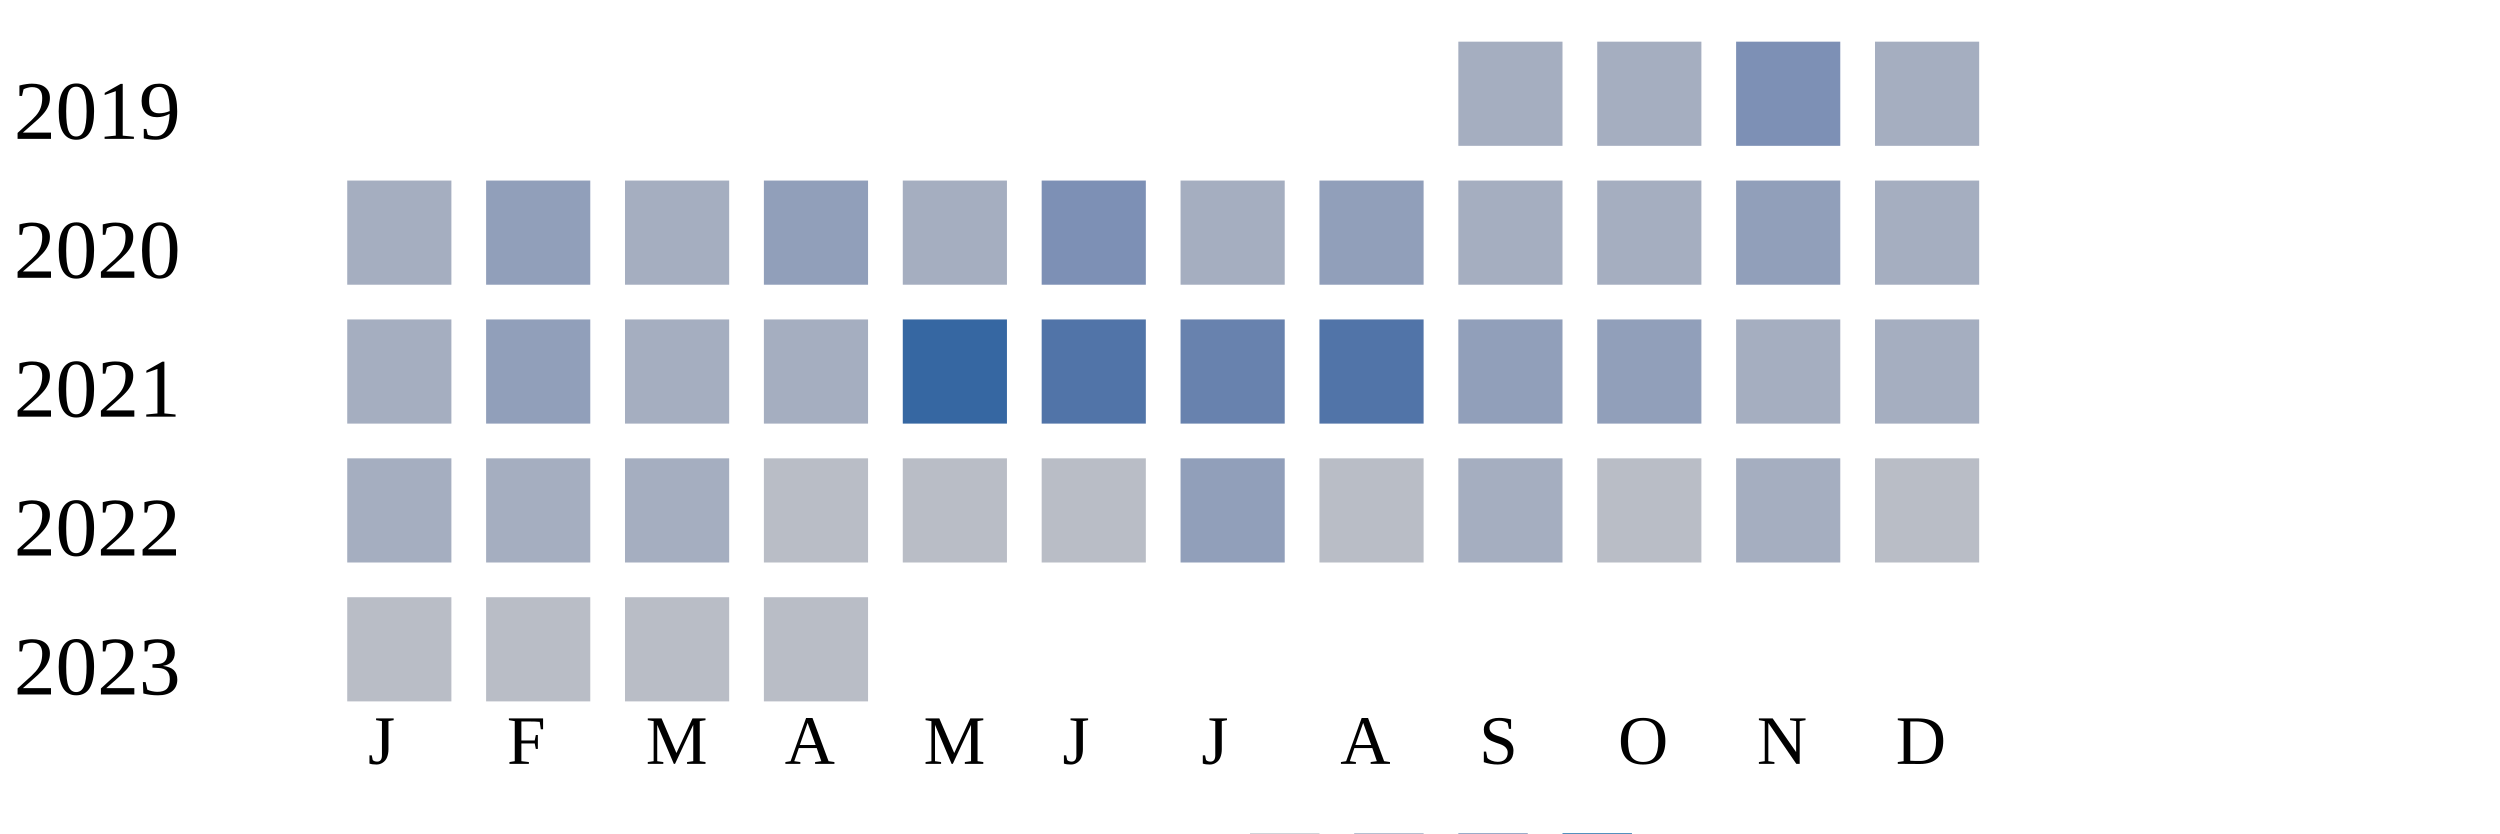
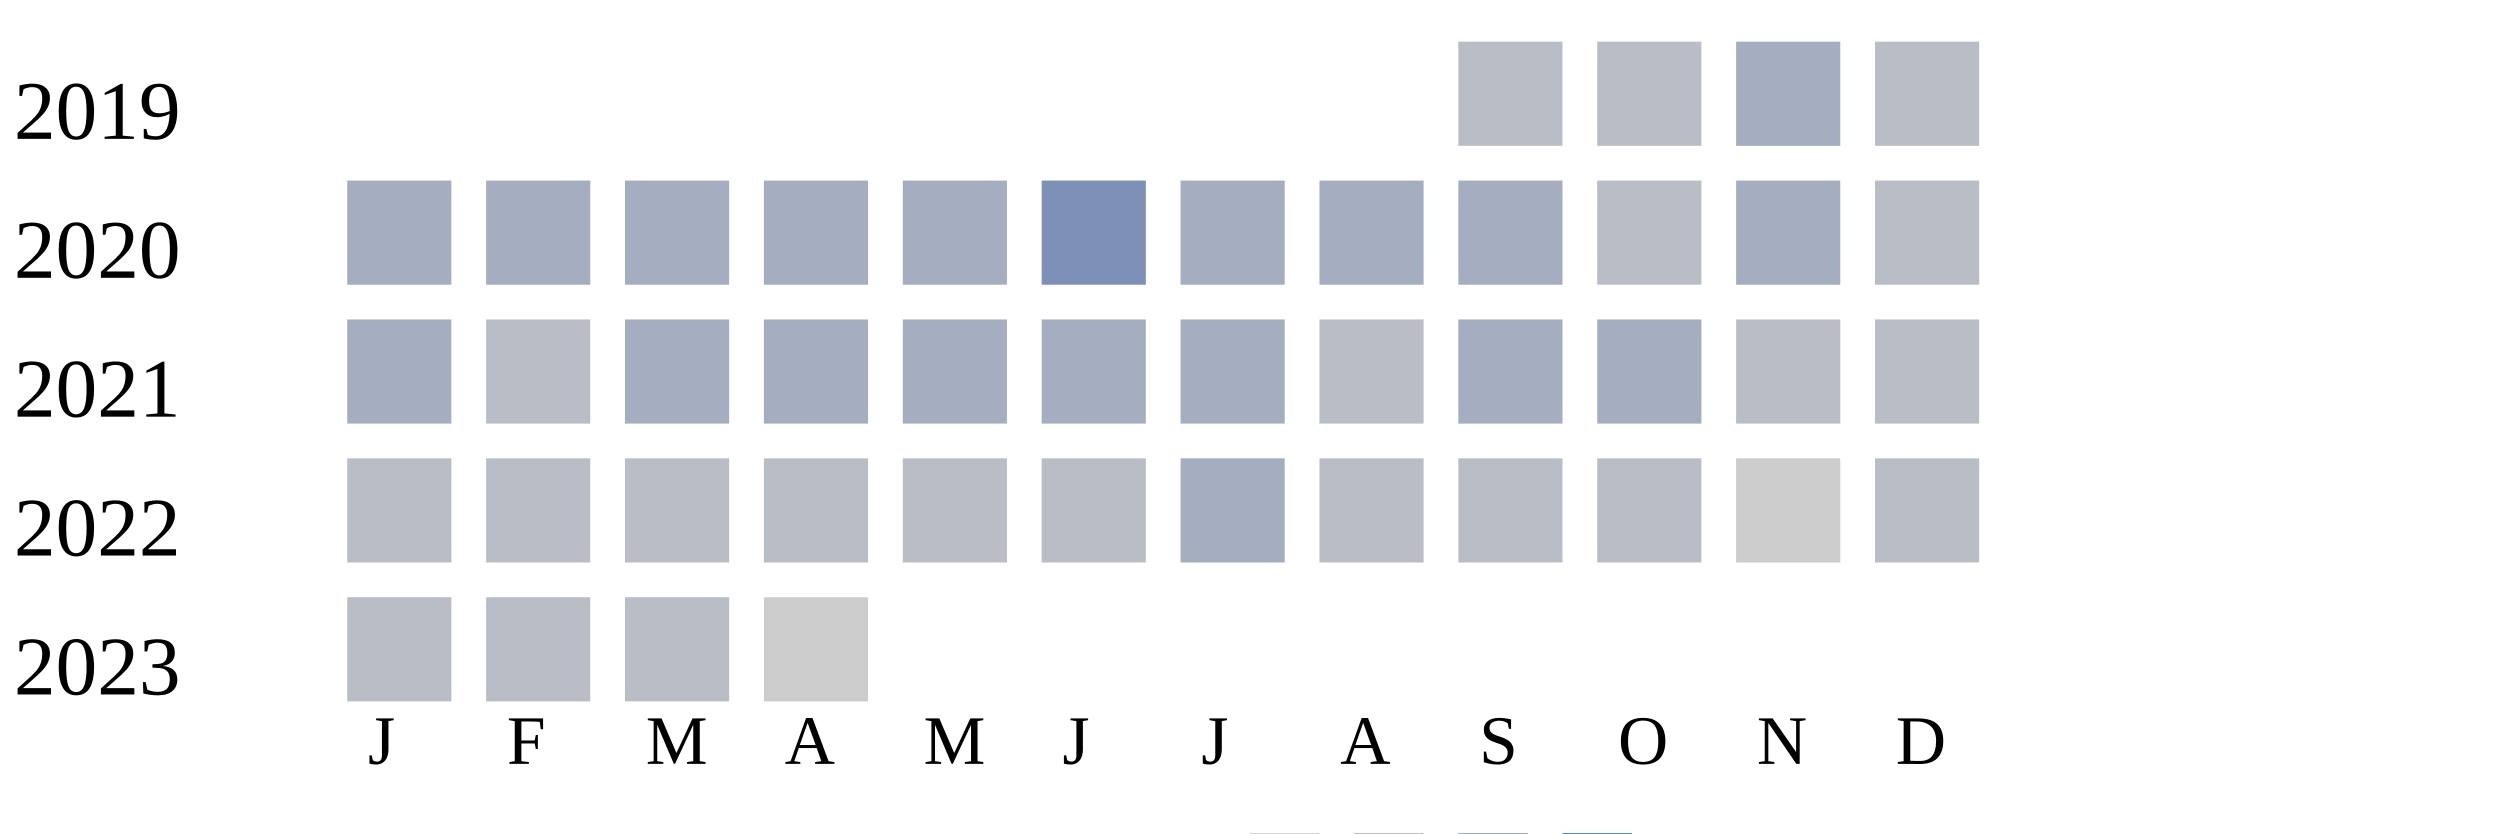
<svg xmlns="http://www.w3.org/2000/svg" width="360" height="120">
  <g transform="translate(0 0)">
    <text x="2" y="20">2019</text>
-     <rect x="210" y="6" width="15" height="15" fill="#a5aec0" />
-     <rect x="230" y="6" width="15" height="15" fill="#a5aec0" />
-     <rect x="250" y="6" width="15" height="15" fill="#7d90b5" />
-     <rect x="270" y="6" width="15" height="15" fill="#a5aec0" />
+     <rect x="210" y="6" width="15" height="15" fill="#b9bdc6" />
+     <rect x="230" y="6" width="15" height="15" fill="#b9bdc6" />
+     <rect x="250" y="6" width="15" height="15" fill="#a5aec0" />
+     <rect x="270" y="6" width="15" height="15" fill="#b9bdc6" />
  </g>
  <g transform="translate(0 20)">
    <text x="2" y="20">2020</text>
    <rect x="50" y="6" width="15" height="15" fill="#a5aec0" />
-     <rect x="70" y="6" width="15" height="15" fill="#919fba" />
+     <rect x="70" y="6" width="15" height="15" fill="#a5aec0" />
    <rect x="90" y="6" width="15" height="15" fill="#a5aec0" />
-     <rect x="110" y="6" width="15" height="15" fill="#919fba" />
+     <rect x="110" y="6" width="15" height="15" fill="#a5aec0" />
    <rect x="130" y="6" width="15" height="15" fill="#a5aec0" />
    <rect x="150" y="6" width="15" height="15" fill="#7d90b5" />
    <rect x="170" y="6" width="15" height="15" fill="#a5aec0" />
-     <rect x="190" y="6" width="15" height="15" fill="#919fba" />
+     <rect x="190" y="6" width="15" height="15" fill="#a5aec0" />
    <rect x="210" y="6" width="15" height="15" fill="#a5aec0" />
-     <rect x="230" y="6" width="15" height="15" fill="#a5aec0" />
-     <rect x="250" y="6" width="15" height="15" fill="#919fba" />
-     <rect x="270" y="6" width="15" height="15" fill="#a5aec0" />
+     <rect x="230" y="6" width="15" height="15" fill="#b9bdc6" />
+     <rect x="250" y="6" width="15" height="15" fill="#a5aec0" />
+     <rect x="270" y="6" width="15" height="15" fill="#b9bdc6" />
  </g>
  <g transform="translate(0 40)">
    <text x="2" y="20">2021</text>
    <rect x="50" y="6" width="15" height="15" fill="#a5aec0" />
-     <rect x="70" y="6" width="15" height="15" fill="#919fba" />
+     <rect x="70" y="6" width="15" height="15" fill="#b9bdc6" />
    <rect x="90" y="6" width="15" height="15" fill="#a5aec0" />
    <rect x="110" y="6" width="15" height="15" fill="#a5aec0" />
-     <rect x="130" y="6" width="15" height="15" fill="#3667a2" />
-     <rect x="150" y="6" width="15" height="15" fill="#5174a8" />
-     <rect x="170" y="6" width="15" height="15" fill="#6882ae" />
-     <rect x="190" y="6" width="15" height="15" fill="#5174a8" />
-     <rect x="210" y="6" width="15" height="15" fill="#919fba" />
-     <rect x="230" y="6" width="15" height="15" fill="#919fba" />
-     <rect x="250" y="6" width="15" height="15" fill="#a5aec0" />
-     <rect x="270" y="6" width="15" height="15" fill="#a5aec0" />
+     <rect x="130" y="6" width="15" height="15" fill="#a5aec0" />
+     <rect x="150" y="6" width="15" height="15" fill="#a5aec0" />
+     <rect x="170" y="6" width="15" height="15" fill="#a5aec0" />
+     <rect x="190" y="6" width="15" height="15" fill="#b9bdc6" />
+     <rect x="210" y="6" width="15" height="15" fill="#a5aec0" />
+     <rect x="230" y="6" width="15" height="15" fill="#a5aec0" />
+     <rect x="250" y="6" width="15" height="15" fill="#b9bdc6" />
+     <rect x="270" y="6" width="15" height="15" fill="#b9bdc6" />
  </g>
  <g transform="translate(0 60)">
    <text x="2" y="20">2022</text>
-     <rect x="50" y="6" width="15" height="15" fill="#a5aec0" />
-     <rect x="70" y="6" width="15" height="15" fill="#a5aec0" />
-     <rect x="90" y="6" width="15" height="15" fill="#a5aec0" />
+     <rect x="50" y="6" width="15" height="15" fill="#b9bdc6" />
+     <rect x="70" y="6" width="15" height="15" fill="#b9bdc6" />
+     <rect x="90" y="6" width="15" height="15" fill="#b9bdc6" />
    <rect x="110" y="6" width="15" height="15" fill="#b9bdc6" />
    <rect x="130" y="6" width="15" height="15" fill="#b9bdc6" />
    <rect x="150" y="6" width="15" height="15" fill="#b9bdc6" />
-     <rect x="170" y="6" width="15" height="15" fill="#919fba" />
+     <rect x="170" y="6" width="15" height="15" fill="#a5aec0" />
    <rect x="190" y="6" width="15" height="15" fill="#b9bdc6" />
-     <rect x="210" y="6" width="15" height="15" fill="#a5aec0" />
+     <rect x="210" y="6" width="15" height="15" fill="#b9bdc6" />
    <rect x="230" y="6" width="15" height="15" fill="#b9bdc6" />
-     <rect x="250" y="6" width="15" height="15" fill="#a5aec0" />
+     <rect x="250" y="6" width="15" height="15" fill="#cccccc" />
    <rect x="270" y="6" width="15" height="15" fill="#b9bdc6" />
  </g>
  <g transform="translate(0 80)">
    <text x="2" y="20">2023</text>
    <rect x="50" y="6" width="15" height="15" fill="#b9bdc6" />
    <rect x="70" y="6" width="15" height="15" fill="#b9bdc6" />
    <rect x="90" y="6" width="15" height="15" fill="#b9bdc6" />
-     <rect x="110" y="6" width="15" height="15" fill="#b9bdc6" />
+     <rect x="110" y="6" width="15" height="15" fill="#cccccc" />
  </g>
  <text style="font-size: 10px; text-align: center" x="53" y="110">J</text>
  <text style="font-size: 10px; text-align: center" x="73" y="110">F</text>
  <text style="font-size: 10px; text-align: center" x="93" y="110">M</text>
  <text style="font-size: 10px; text-align: center" x="113" y="110">A</text>
  <text style="font-size: 10px; text-align: center" x="133" y="110">M</text>
  <text style="font-size: 10px; text-align: center" x="153" y="110">J</text>
  <text style="font-size: 10px; text-align: center" x="173" y="110">J</text>
  <text style="font-size: 10px; text-align: center" x="193" y="110">A</text>
  <text style="font-size: 10px; text-align: center" x="213" y="110">S</text>
  <text style="font-size: 10px; text-align: center" x="233" y="110">O</text>
  <text style="font-size: 10px; text-align: center" x="253" y="110">N</text>
  <text style="font-size: 10px; text-align: center" x="273" y="110">D</text>
  <text style="font-size: 10px;" x="155" y="129">Less</text>
  <rect fill="#b9bdc6" width="10" height="10" x="180" y="120" />
  <rect fill="#919fba" width="10" height="10" x="195" y="120" />
  <rect fill="#6882ae" width="10" height="10" x="210" y="120" />
  <rect fill="#005a9c" width="10" height="10" x="225" y="120" />
  <text x="240" y="129" style="font-size: 10px;">More</text>
</svg>
